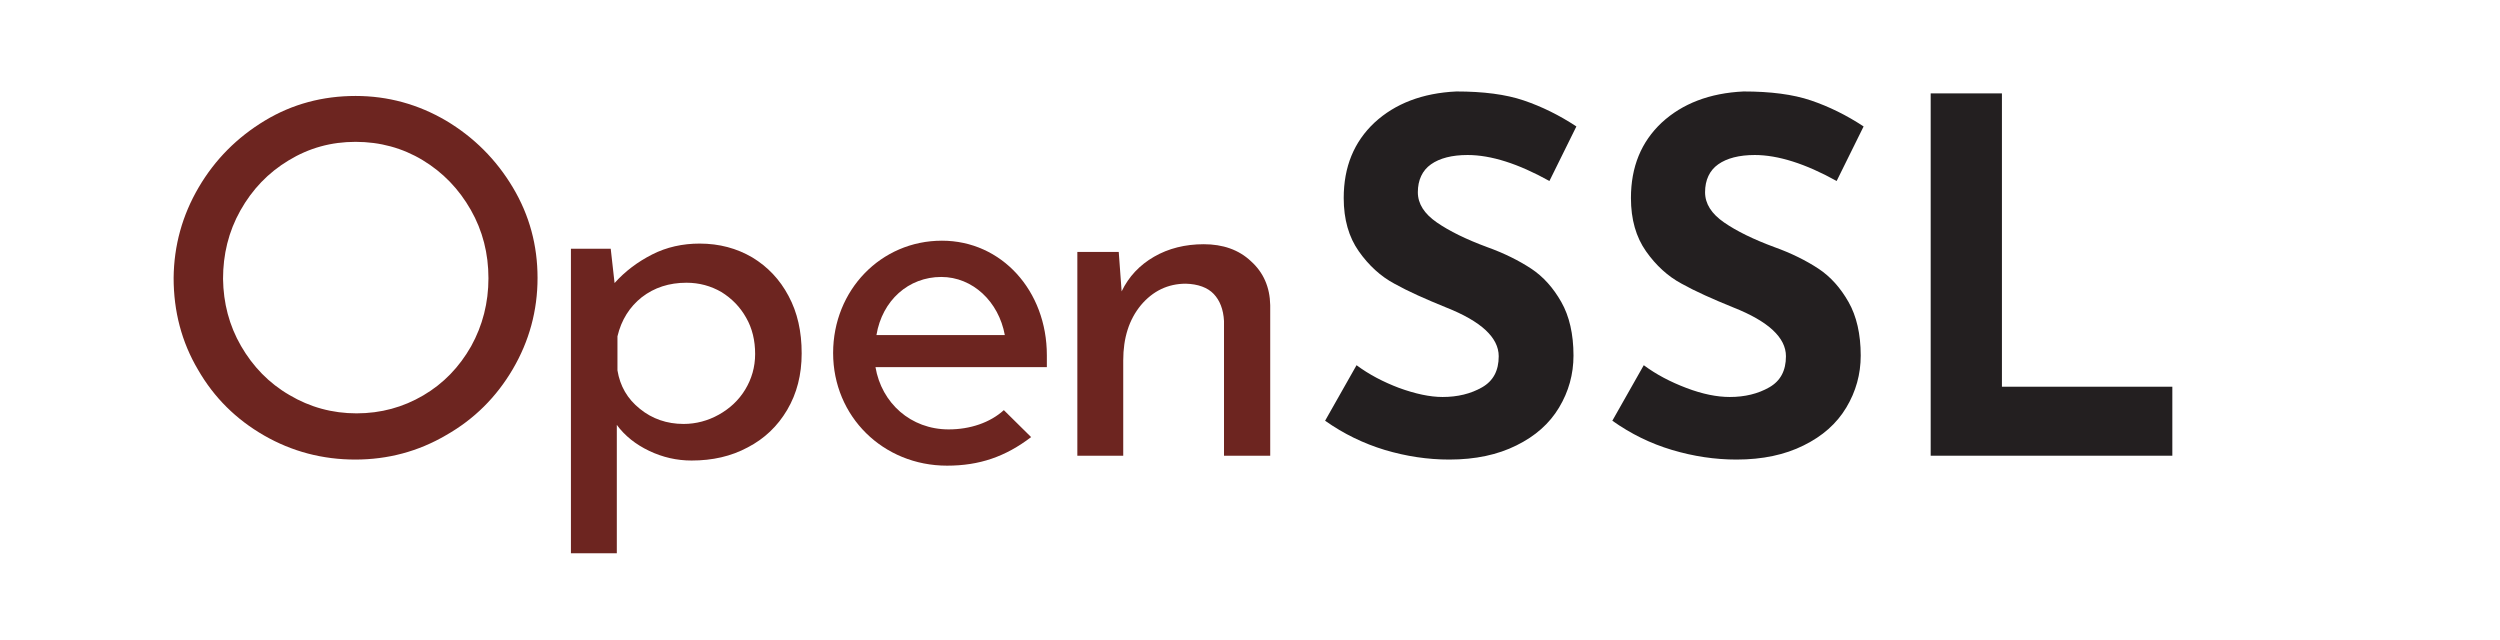
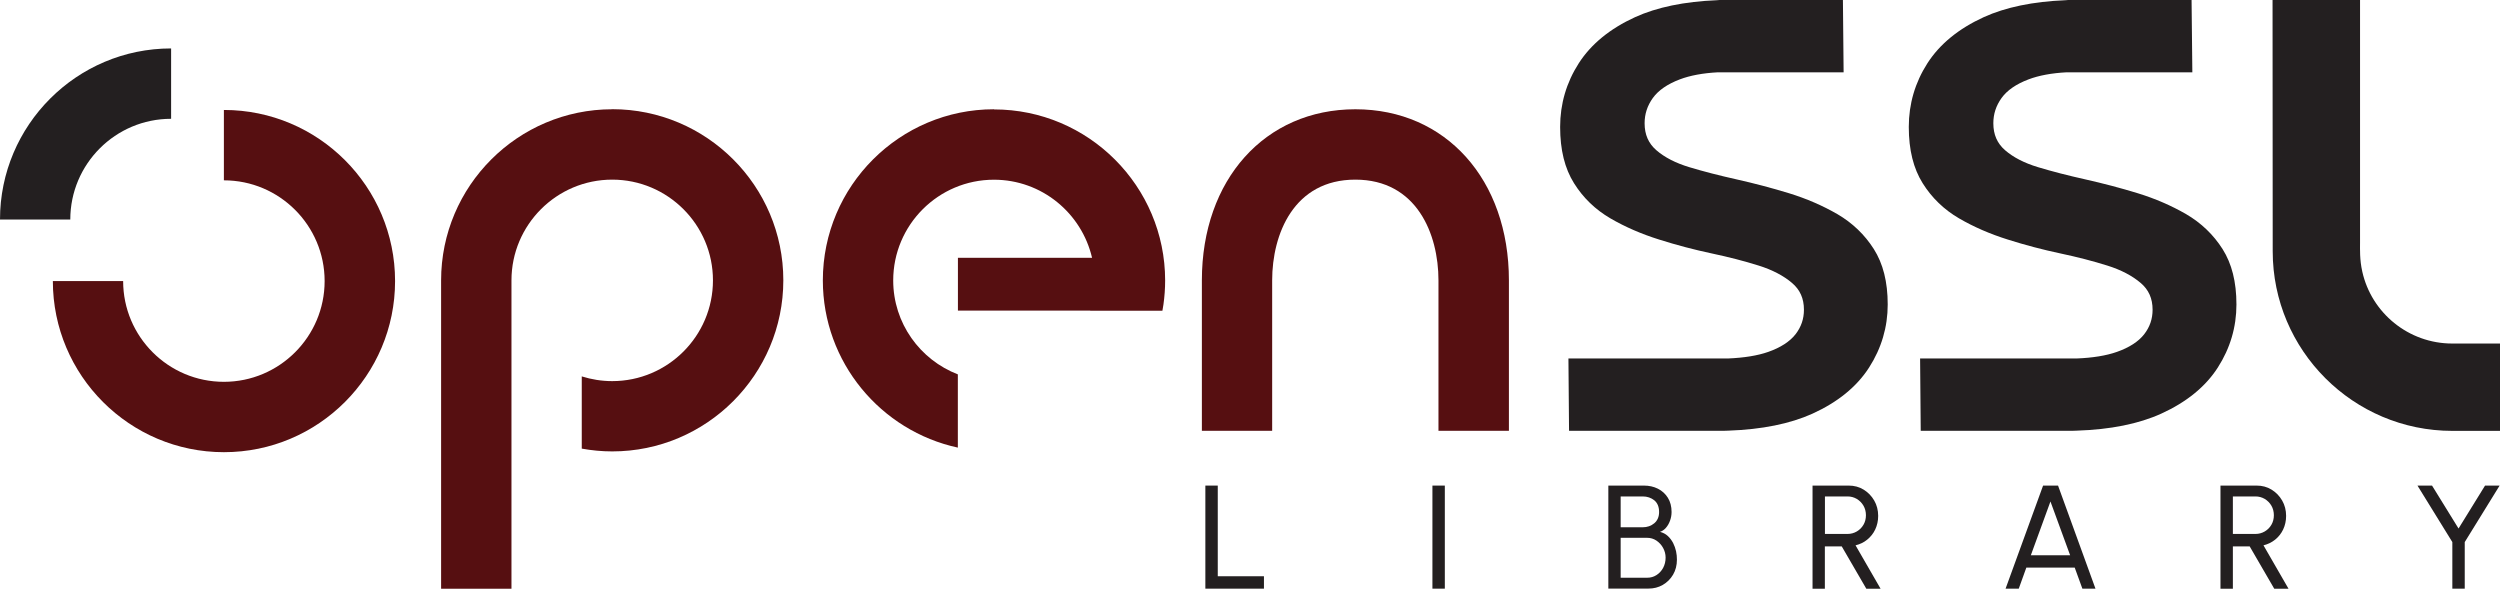
- <svg xmlns="http://www.w3.org/2000/svg" version="1.1" id="svg2" x="0px" y="0px" viewBox="0 0 779 199.2" style="enable-background:new 0 0 779 199.2;" xml:space="preserve">
-   <style type="text/css">
- 	.st0{fill:#231F20;}
- 	.st1{fill:#6D2520;}
- </style>
-   <g>
-     <g>
-       <path class="st0" d="M457.3,48.3c-4.9,0-8.7,1-11.4,2.9c-2.7,1.9-4.1,4.9-4.1,8.7c0,3.6,2,6.7,5.9,9.4c3.9,2.7,9.2,5.3,15.7,7.7    c5.3,1.9,9.9,4.2,13.7,6.7c3.8,2.5,6.9,6,9.4,10.4c2.5,4.4,3.8,10,3.8,16.7c0,5.8-1.5,11.2-4.5,16.2c-3,5-7.4,8.9-13.3,11.8    c-5.8,2.9-12.8,4.4-20.9,4.4c-6.7,0-13.4-1-20.1-3c-6.6-2-12.8-5-18.6-9.1l9.8-17.3c3.9,2.9,8.3,5.2,13.3,7.1    c5,1.8,9.5,2.8,13.5,2.8c4.7,0,8.8-1,12.3-3c3.5-2,5.2-5.2,5.2-9.7c0-5.8-5.5-10.9-16.4-15.2c-6.4-2.6-11.8-5-16.1-7.4    c-4.3-2.3-8-5.7-11.1-10.1c-3.1-4.4-4.7-9.9-4.7-16.6c0-9.7,3.2-17.5,9.6-23.5c6.4-5.9,14.9-9.2,25.5-9.7c8.4,0,15.4,0.9,21,2.8    c5.6,1.9,11.1,4.6,16.4,8.1l-8.4,17C473.1,51,464.6,48.3,457.3,48.3z" />
-       <path class="st0" d="M546.8,48.3c-4.9,0-8.7,1-11.4,2.9c-2.7,1.9-4.1,4.9-4.1,8.7c0,3.6,2,6.7,5.9,9.4c3.9,2.7,9.2,5.3,15.7,7.7    c5.3,1.9,9.9,4.2,13.7,6.7c3.8,2.5,6.9,6,9.4,10.4c2.5,4.4,3.8,10,3.8,16.7c0,5.8-1.5,11.2-4.5,16.2c-3,5-7.4,8.9-13.3,11.8    c-5.8,2.9-12.8,4.4-20.9,4.4c-6.7,0-13.4-1-20.1-3s-12.8-5-18.6-9.1l9.8-17.3c3.9,2.9,8.3,5.2,13.3,7.1s9.5,2.8,13.5,2.8    c4.7,0,8.8-1,12.3-3s5.2-5.2,5.2-9.7c0-5.8-5.5-10.9-16.4-15.2c-6.4-2.6-11.8-5-16.1-7.4c-4.3-2.3-8-5.7-11.1-10.1    c-3.1-4.4-4.7-9.9-4.7-16.6c0-9.7,3.2-17.5,9.6-23.5c6.4-5.9,14.9-9.2,25.5-9.7c8.4,0,15.4,0.9,21,2.8c5.6,1.9,11.1,4.6,16.4,8.1    l-8.4,17C562.6,51,554,48.3,546.8,48.3z" />
-       <path class="st0" d="M623.8,29.1v91.4h53.1V142h-75.3V29.1H623.8z" />
-     </g>
-     <g>
-       <path class="st1" d="M61.9,58.4c5.1-8.7,12-15.6,20.6-20.8s18.1-7.7,28.3-7.7c10.1,0,19.5,2.6,28.2,7.7    c8.7,5.2,15.6,12.1,20.8,20.8c5.2,8.7,7.7,18.1,7.7,28.2c0,10.2-2.6,19.7-7.7,28.4c-5.1,8.7-12,15.6-20.8,20.6    c-8.7,5.1-18.2,7.6-28.3,7.6c-10.2,0-19.7-2.5-28.4-7.5c-8.7-5-15.6-11.8-20.6-20.5c-5.1-8.6-7.6-18.2-7.6-28.6    C54.2,76.5,56.8,67.1,61.9,58.4z M75.1,107.8c3.7,6.4,8.7,11.6,15.1,15.3c6.4,3.8,13.4,5.7,20.9,5.7c7.6,0,14.5-1.9,20.8-5.6    c6.3-3.7,11.2-8.8,14.9-15.3c3.6-6.5,5.4-13.6,5.4-21.2c0-7.7-1.8-14.8-5.5-21.3s-8.7-11.7-15-15.5c-6.3-3.8-13.3-5.7-20.9-5.7    c-7.6,0-14.5,1.9-20.9,5.8c-6.3,3.8-11.3,9-15,15.6s-5.4,13.7-5.4,21.3C69.6,94.4,71.4,101.4,75.1,107.8z" />
-       <path class="st1" d="M234.4,80.2c4.8,2.9,8.6,6.9,11.3,12c2.8,5.2,4.1,11.1,4.1,17.9c0,6.7-1.5,12.5-4.5,17.6    c-3,5.1-7.1,9-12.3,11.7c-5.2,2.8-11,4.1-17.5,4.1c-4.6,0-9-1-13.2-3c-4.2-2-7.6-4.7-10.1-8.1v40h-14.3V77.5h12.4l1.2,10.7    c3.3-3.7,7.2-6.6,11.7-8.9c4.5-2.3,9.5-3.4,14.8-3.4C224.2,75.9,229.6,77.4,234.4,80.2z M224,129.2c3.4-1.9,6.2-4.5,8.2-7.8    c2-3.3,3.1-7,3.1-11.1c0-4.2-0.9-8-2.8-11.3c-1.9-3.4-4.5-6-7.7-8c-3.3-1.9-6.9-2.9-10.9-2.9c-5.4,0-10,1.5-13.9,4.5    c-3.8,3-6.4,7.1-7.6,12.2v10.6c0.8,4.9,3.1,8.9,7,12c3.8,3.1,8.4,4.7,13.6,4.7C216.9,132.1,220.6,131.1,224,129.2z" />
-       <path class="st1" d="M389.8,81.4c3.9,3.5,5.9,8.1,6,13.7V142h-14.4v-42c-0.2-3.6-1.3-6.4-3.2-8.4c-1.9-2-4.9-3.1-8.7-3.2    c-5.6,0-10.3,2.3-14,6.7c-3.7,4.5-5.5,10.2-5.5,17.2V142h-14.3V78.5h12.9l0.9,12.3c2.2-4.6,5.6-8.2,10.1-10.8    c4.5-2.6,9.7-3.9,15.5-3.9C381,76.1,386,77.8,389.8,81.4z" />
-       <g>
-         <path class="st1" d="M259.6,110c0-19.6,14.9-35,33.9-35c18.6,0,32.7,15.6,32.7,35.7v3.7h-53.4c1.9,11.2,11,19.4,22.8,19.4     c6.7,0,12.9-2.1,17.2-6l8.5,8.4c-8,6.1-16.1,8.9-26.2,8.9C275.2,145.1,259.6,129.8,259.6,110z M313.1,104.4     c-1.9-10.4-10-18.1-19.8-18.1c-10.2,0-18.4,7.3-20.2,18.1H313.1z" />
-       </g>
-     </g>
-   </g>
+ <svg xmlns="http://www.w3.org/2000/svg" id="Layer_1" viewBox="0 0 322.6 75.96">
+   <defs>
+     <style>
+       .cls-1 {
+         fill: #231f20;
+       }
+ 
+       .cls-2 {
+         fill: #560f11;
+       }
+     </style>
+   </defs>
+   <path class="cls-2" d="M79,14.1c-12.17,0-22.08,9.9-22.08,22.08v39.79h9.08v-39.79c0-7.17,5.83-13,13-13s13,5.83,13,13-5.83,13-13,13c-1.37,0-2.69-.22-3.93-.61v9.32c1.28.23,2.58.36,3.93.36,12.17,0,22.08-9.9,22.08-22.08s-9.9-22.08-22.08-22.08" />
+   <path class="cls-2" d="M28.89,14.19v9.08c7.17,0,13,5.83,13,13s-5.83,13-13,13-13-5.83-13-13H6.82c0,12.17,9.9,22.08,22.08,22.08s22.08-9.9,22.08-22.08-9.9-22.08-22.08-22.08" />
+   <path class="cls-1" d="M22.08,15.33h0V6.25C9.9,6.25,0,16.16,0,28.33h9.07c0-7.17,5.83-13,13-13" />
+   <path class="cls-2" d="M194.7,55.59h-9.08v-19.41c0-6-2.81-13-10.73-13s-10.73,7-10.73,13v19.41h-9.07v-19.41c0-13,8.14-22.08,19.81-22.08s19.81,9.08,19.81,22.08v19.41Z" />
+   <path class="cls-2" d="M128.26,14.1c-12.17,0-22.08,9.9-22.08,22.08,0,10.57,7.48,19.43,17.42,21.58v-9.45c-4.87-1.88-8.34-6.6-8.34-12.12,0-7.17,5.83-13,13-13,6.16,0,11.32,4.31,12.66,10.08h-17.31v6.81h17.07s0,.01,0,.02h9.32s0-.01,0-.02c.05-.26.09-.52.13-.78.14-1.01.22-2.05.22-3.1,0-12.17-9.9-22.08-22.08-22.08" />
+   <path class="cls-1" d="M237.11,27.64c-1.9-1.1-4-2.01-6.24-2.7-2.22-.68-4.5-1.28-6.77-1.79-2.24-.5-4.3-1.03-6.12-1.58-1.75-.53-3.18-1.26-4.25-2.19-1.01-.88-1.51-2.01-1.51-3.47,0-1.2.35-2.27,1.06-3.26.71-.99,1.88-1.8,3.49-2.41,1.32-.5,2.98-.81,4.91-.91h16.22L237.81,0h-15.92l-.38.03h0c-4.16.17-7.69.9-10.51,2.18-3.24,1.48-5.69,3.48-7.28,5.96-1.59,2.48-2.4,5.24-2.4,8.21s.6,5.36,1.79,7.26c1.18,1.89,2.76,3.41,4.7,4.54,1.89,1.1,4.01,2.02,6.28,2.73,2.24.71,4.52,1.31,6.78,1.79,2.22.47,4.26,1,6.07,1.57,1.76.55,3.21,1.31,4.3,2.24,1.04.88,1.54,2.01,1.54,3.46,0,1.19-.36,2.23-1.09,3.17-.74.94-1.92,1.71-3.52,2.27-1.36.48-3.11.76-5.21.85h-20.57s.08,9.33.08,9.33h19.99l.59-.02h0c4.29-.15,7.93-.88,10.83-2.19,3.26-1.48,5.72-3.48,7.31-5.96,1.59-2.48,2.4-5.21,2.4-8.13s-.6-5.27-1.79-7.15c-1.18-1.86-2.76-3.37-4.69-4.5" />
+   <path class="cls-1" d="M282.11,27.64c-1.9-1.1-4-2.01-6.24-2.7-2.22-.68-4.5-1.28-6.77-1.79-2.24-.5-4.3-1.03-6.12-1.58-1.75-.53-3.18-1.26-4.25-2.19-1.01-.88-1.51-2.01-1.51-3.47,0-1.2.35-2.27,1.06-3.26.71-.99,1.88-1.8,3.49-2.41,1.32-.5,2.98-.81,4.91-.91h16.22L282.8,0h-15.92l-.38.03h0c-4.16.17-7.69.9-10.51,2.18-3.24,1.48-5.69,3.48-7.28,5.96-1.59,2.48-2.4,5.24-2.4,8.21s.6,5.36,1.79,7.26c1.18,1.89,2.76,3.41,4.7,4.54,1.89,1.1,4.01,2.02,6.28,2.73,2.24.71,4.52,1.31,6.78,1.79,2.22.47,4.26,1,6.07,1.57,1.76.55,3.21,1.31,4.3,2.24,1.04.88,1.54,2.01,1.54,3.46,0,1.19-.36,2.23-1.09,3.17-.74.94-1.92,1.71-3.52,2.27-1.36.48-3.12.77-5.23.85h-20.16s.08,9.33.08,9.33h19.6l.57-.02h0c4.3-.14,7.95-.87,10.86-2.19,3.26-1.48,5.72-3.48,7.31-5.96,1.59-2.48,2.4-5.21,2.4-8.13s-.6-5.27-1.79-7.15c-1.18-1.86-2.76-3.37-4.69-4.5" />
+   <path class="cls-1" d="M316.44,44.33c-5.66,0-10.43-3.97-11.61-9.28-.35-1.57-.29-2.85-.29-3.75V0h-11.29l.02,32.43c0,12.78,10.4,23.17,23.18,23.17h6.16v-11.27h-6.16Z" />
+   <path class="cls-1" d="M155.54,75.96v-13.3h1.6v11.7h5.96v1.6h-7.55Z" />
+   <path class="cls-1" d="M184.84,75.96v-13.3h1.6v13.3h-1.6Z" />
+   <path class="cls-1" d="M207.54,75.96v-13.3h4.59c.66,0,1.26.13,1.8.4.54.27.97.66,1.29,1.17.32.51.48,1.13.48,1.84,0,.39-.07.76-.2,1.12s-.31.67-.53.92c-.23.26-.48.43-.77.52.4.1.74.28,1.02.54.28.26.5.56.68.9.17.34.3.7.38,1.07.08.37.11.73.11,1.08,0,.73-.17,1.38-.5,1.94s-.78,1-1.33,1.32c-.56.32-1.17.47-1.84.47h-5.17ZM209.13,68.04h2.84c.58,0,1.08-.17,1.5-.52.41-.35.62-.83.62-1.45,0-.67-.21-1.17-.62-1.51-.42-.33-.91-.5-1.5-.5h-2.84v3.97ZM209.13,74.55h3.43c.44,0,.83-.11,1.19-.34s.64-.53.86-.93c.21-.39.32-.84.32-1.33,0-.44-.11-.85-.32-1.24s-.5-.7-.86-.95c-.36-.24-.76-.36-1.19-.36h-3.43v5.14Z" />
+   <path class="cls-1" d="M233.89,75.96v-13.3h4.67c.71,0,1.35.17,1.92.52s1.03.82,1.37,1.41c.34.59.51,1.25.51,1.98,0,.64-.13,1.22-.38,1.75-.25.53-.6.96-1.04,1.32s-.94.59-1.5.73l3.23,5.6h-1.84l-3.17-5.46h-2.18v5.46h-1.6ZM235.49,68.9h2.92c.43,0,.83-.11,1.19-.32.36-.21.65-.5.86-.86s.32-.77.32-1.23-.11-.88-.32-1.24-.5-.65-.86-.87c-.36-.21-.76-.32-1.19-.32h-2.92v4.83Z" />
+   <path class="cls-1" d="M263.64,62.66h1.93l4.83,13.3h-1.69l-.99-2.72h-6.24l-.98,2.72h-1.7l4.84-13.3ZM262.07,71.65h5.06l-2.54-6.94-2.53,6.94Z" />
+   <path class="cls-1" d="M286.53,75.96v-13.3h4.67c.71,0,1.35.17,1.92.52s1.03.82,1.37,1.41c.34.59.51,1.25.51,1.98,0,.64-.13,1.22-.38,1.75-.25.53-.6.96-1.04,1.32-.44.35-.94.59-1.5.73l3.23,5.6h-1.84l-3.17-5.46h-2.17v5.46h-1.6ZM288.13,68.9h2.92c.43,0,.83-.11,1.19-.32.36-.21.65-.5.86-.86.21-.36.32-.77.32-1.23s-.11-.88-.32-1.24c-.21-.36-.5-.65-.86-.87-.36-.21-.76-.32-1.19-.32h-2.92v4.83Z" />
+   <path class="cls-1" d="M320.67,62.66h1.88l-4.5,7.29v6.01h-1.6v-6.01l-4.5-7.29h1.88l3.42,5.54,3.42-5.54Z" />
</svg>
